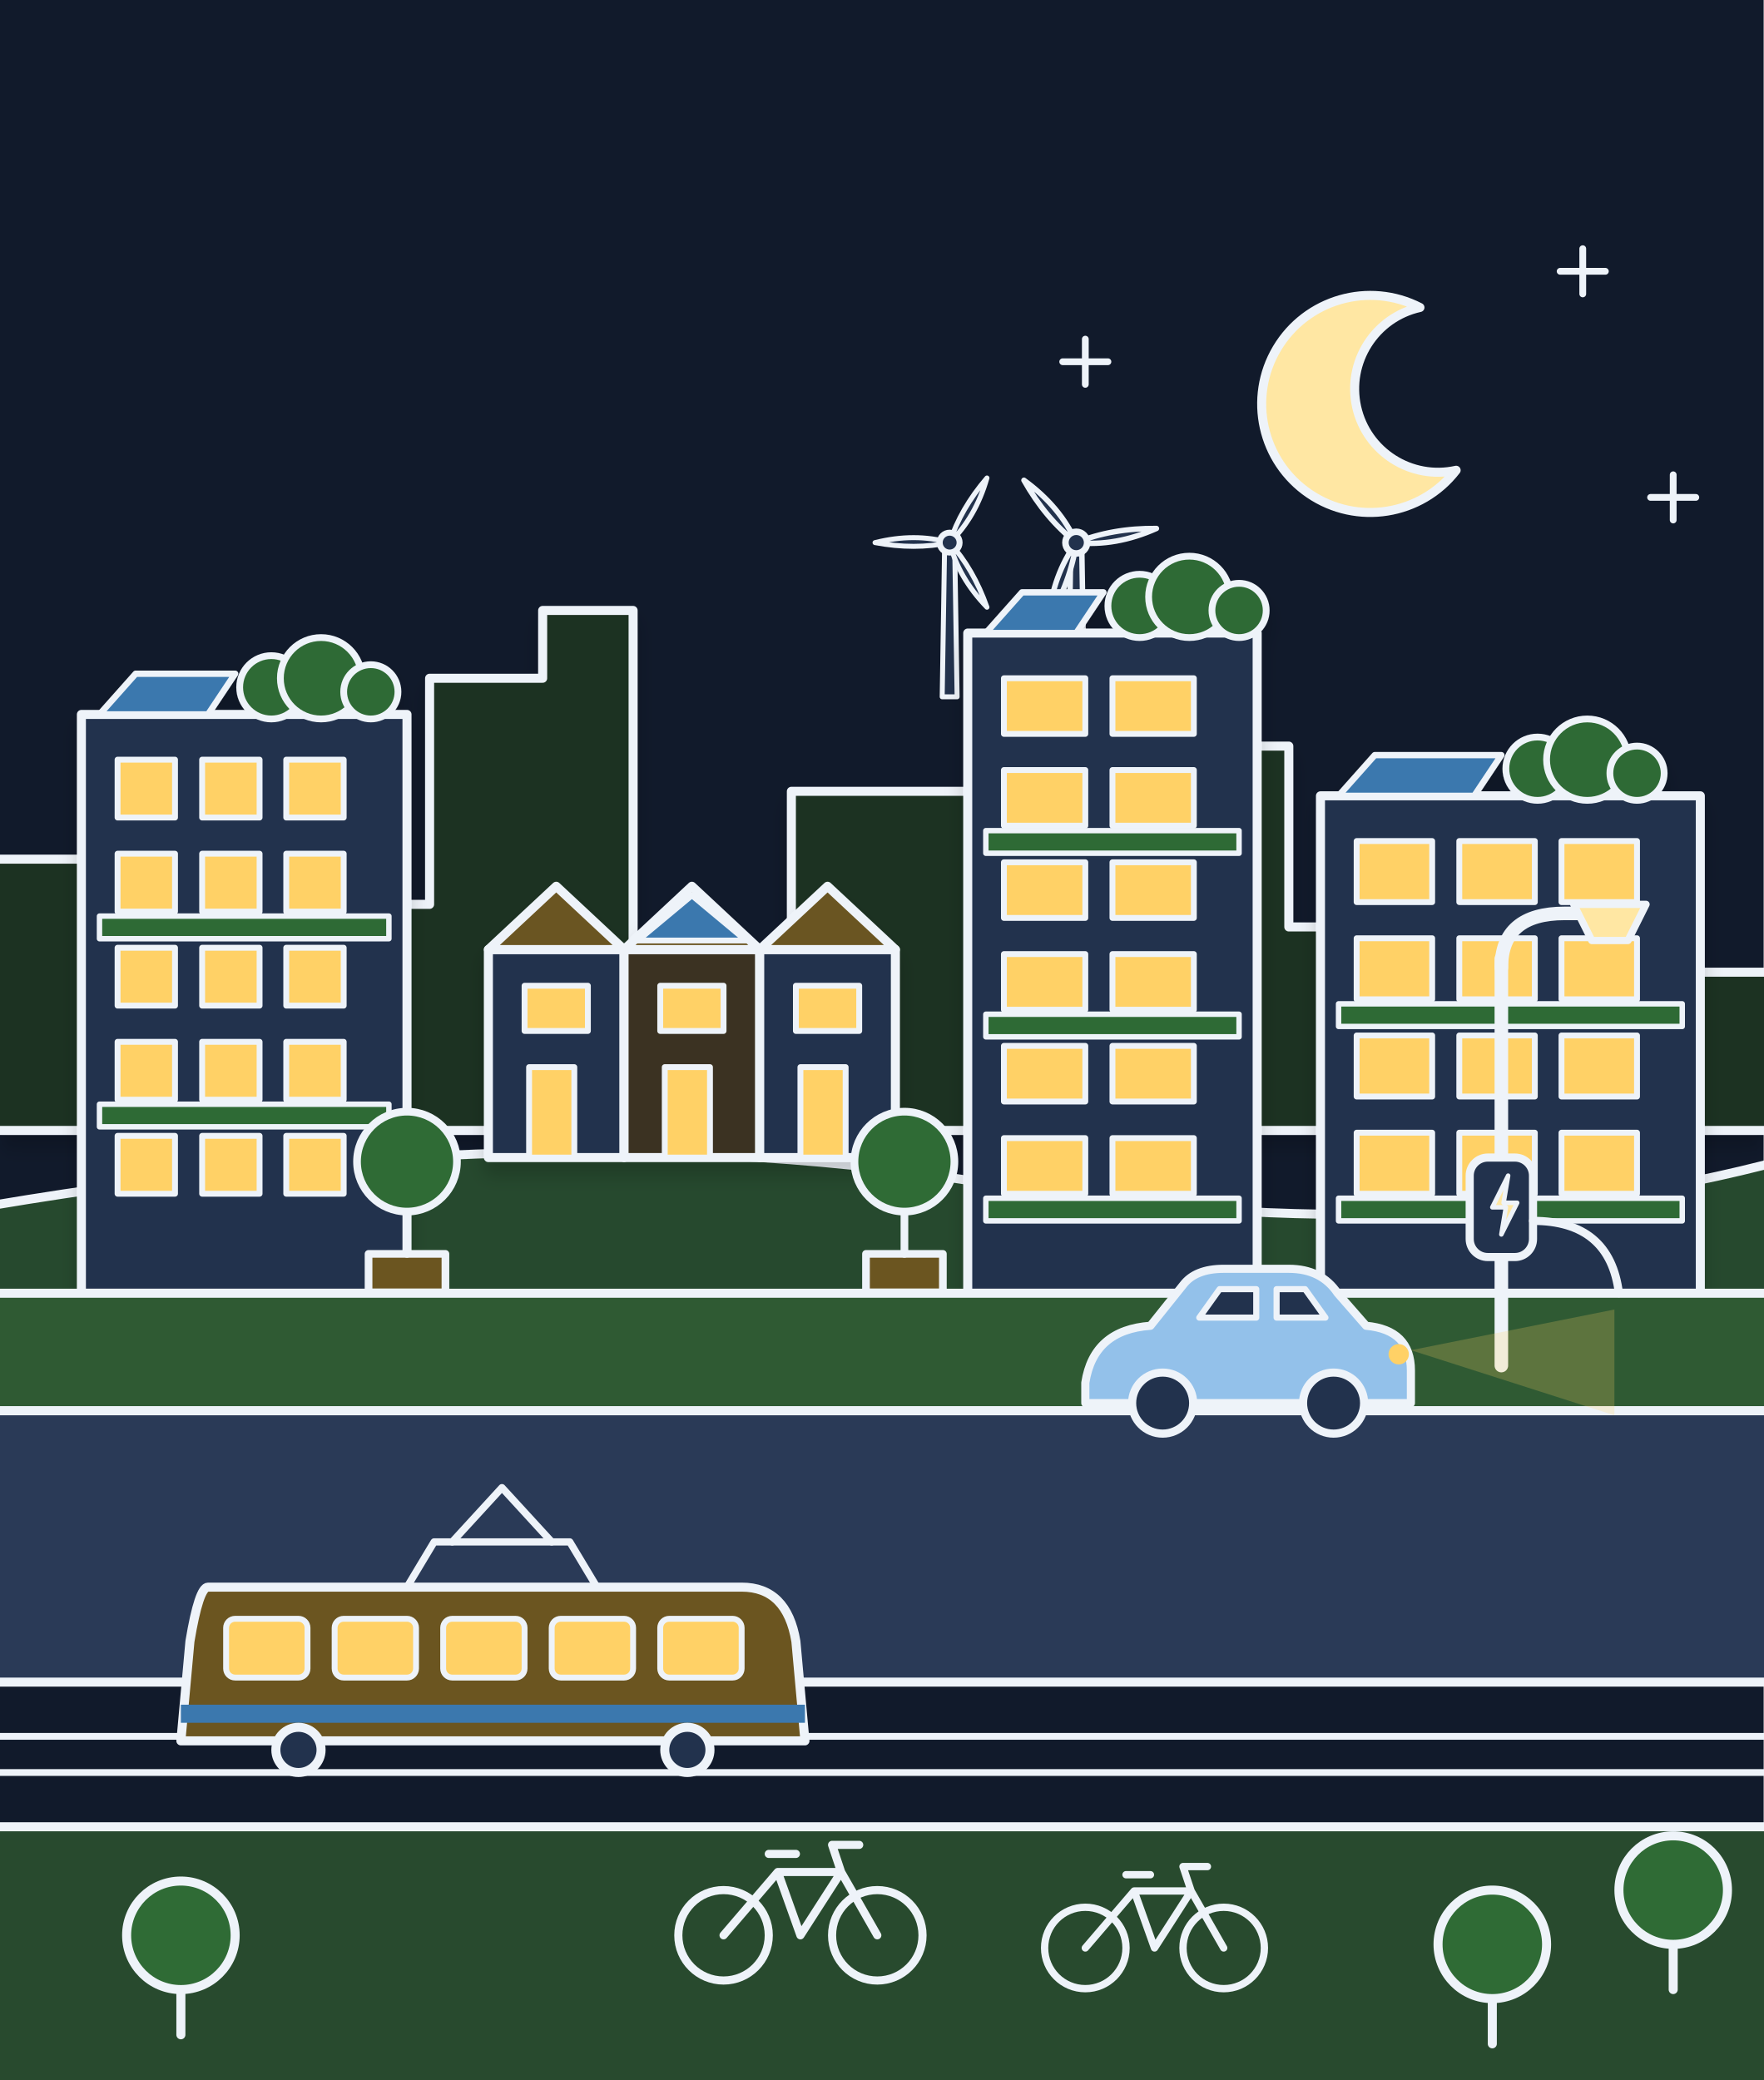
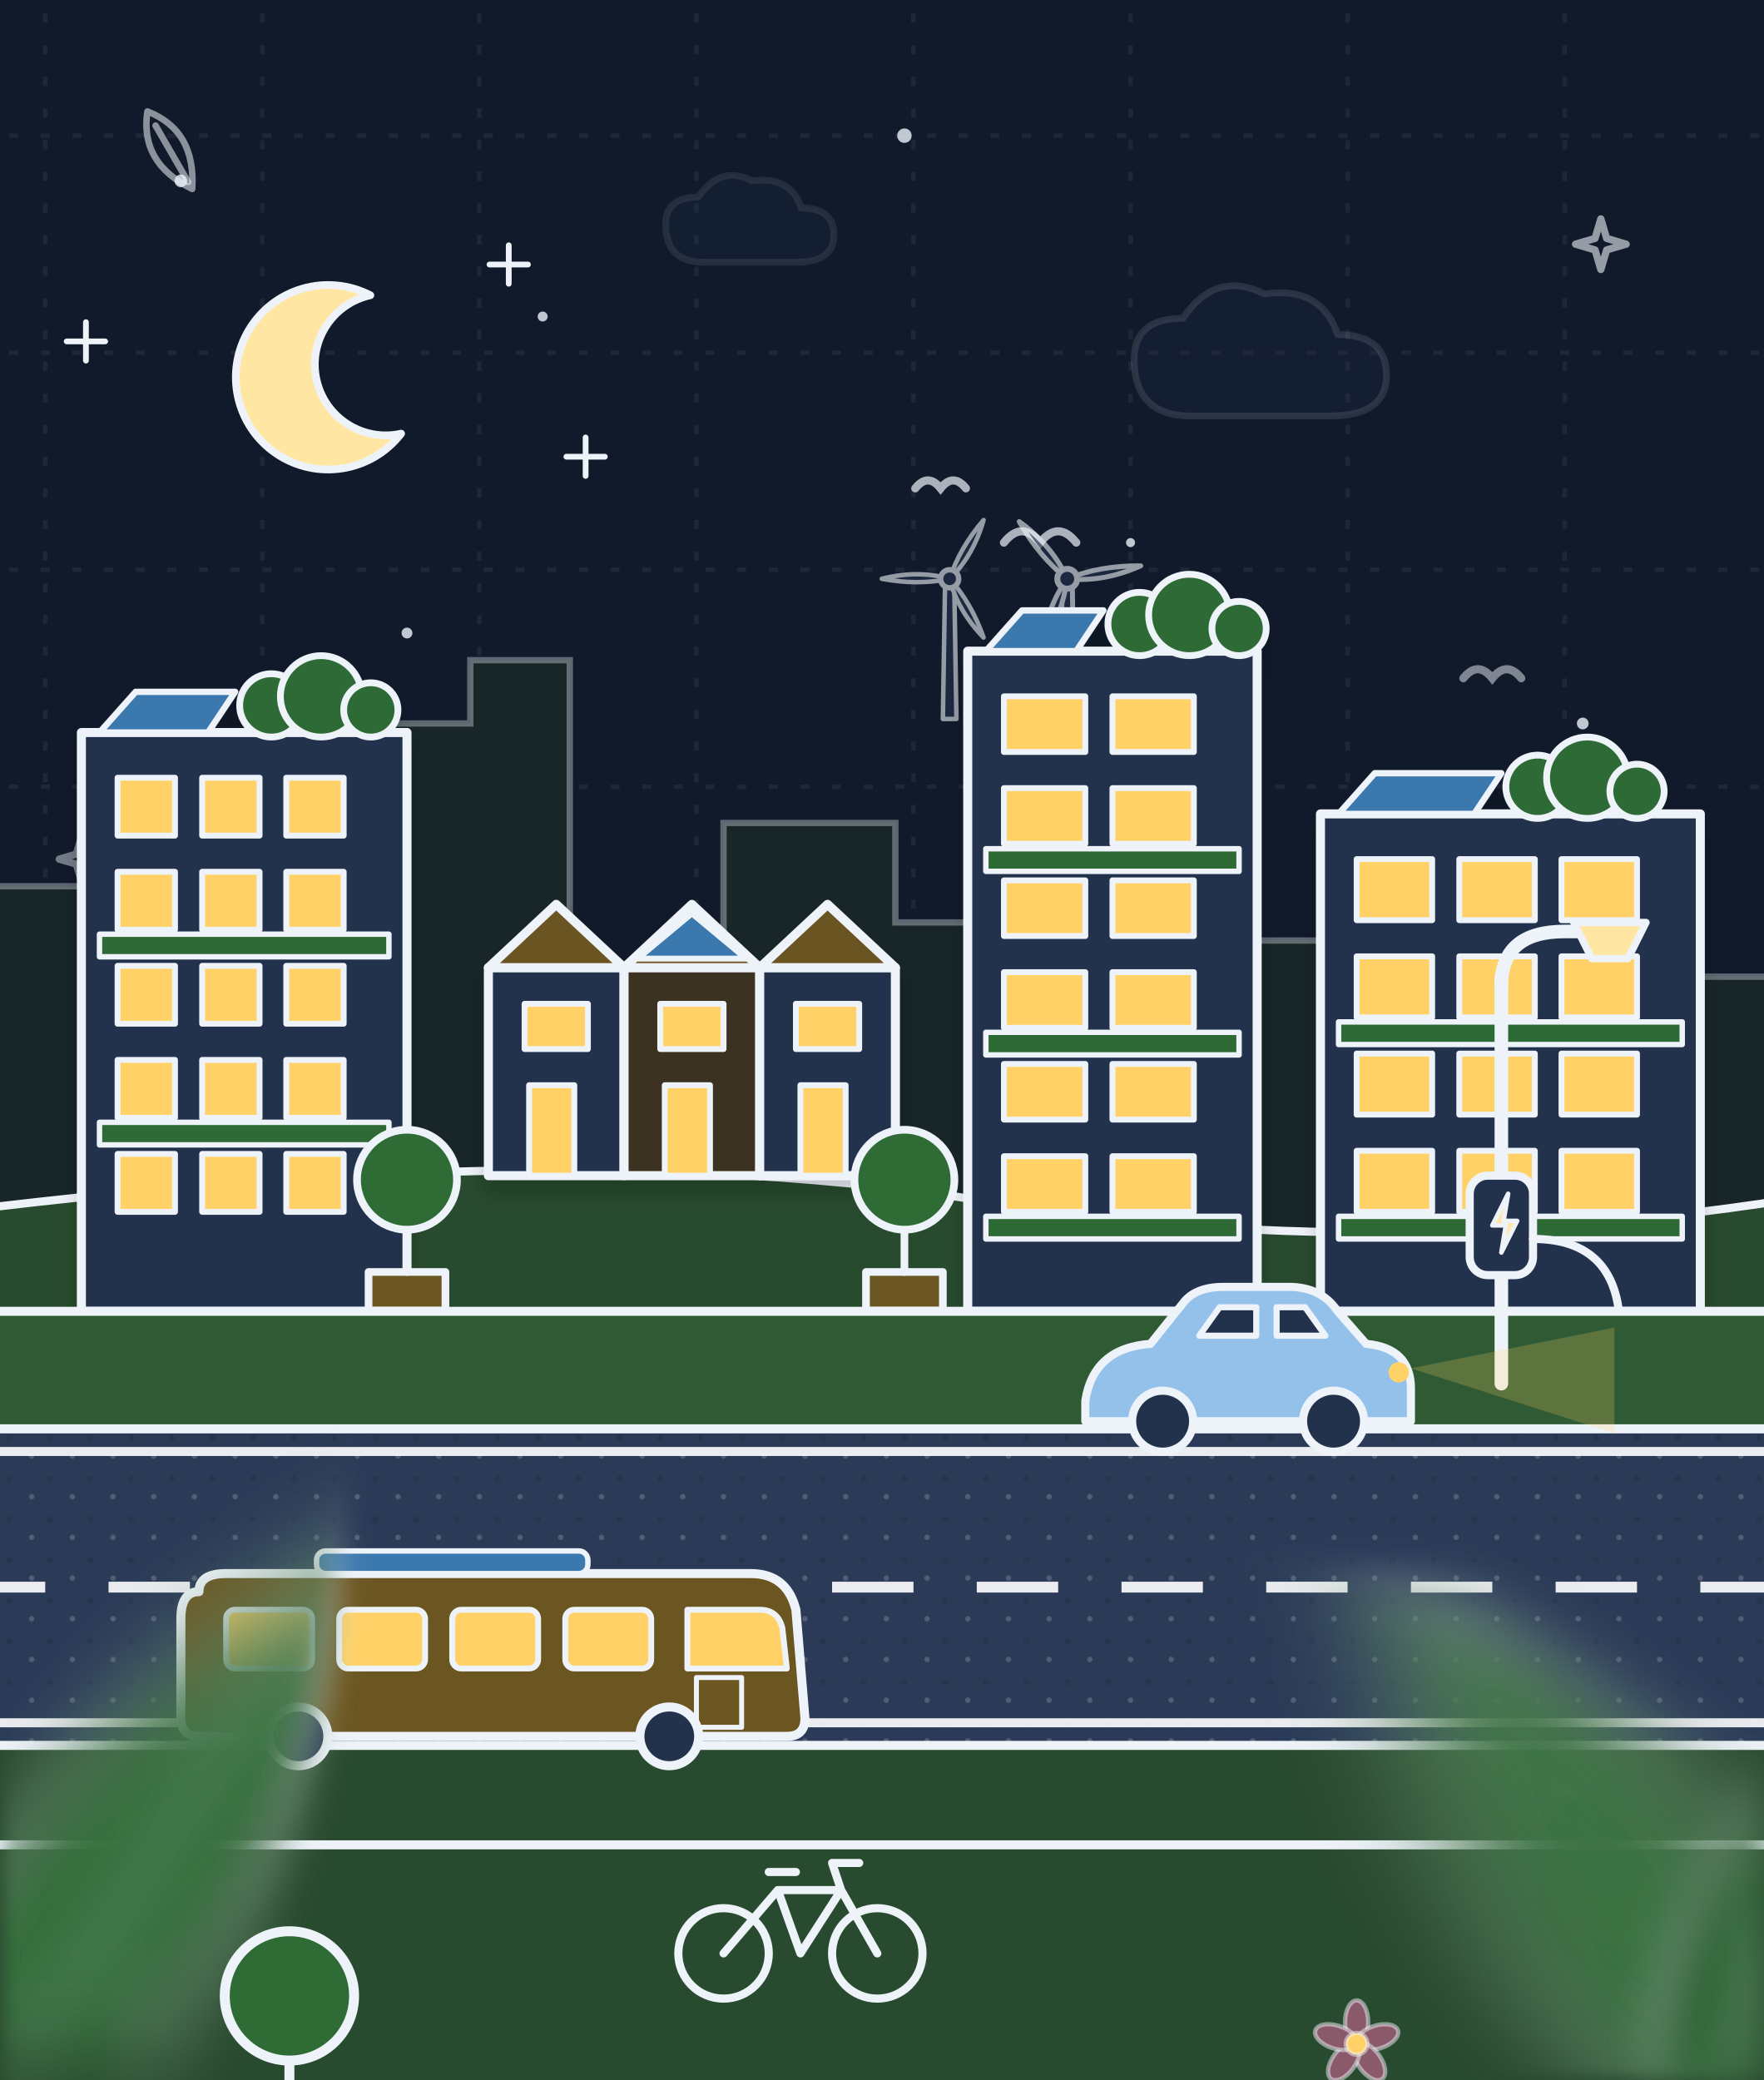
- <svg xmlns="http://www.w3.org/2000/svg" viewBox="0 0 390 460" width="390" height="460" role="img" aria-label="City scene">
-   <defs>
-     <filter id="sh2" x="-10%" y="-10%" width="120%" height="130%">
-       <feDropShadow dx="0" dy="3" stdDeviation="2" flood-color="#000" flood-opacity=".18" />
-     </filter>
-   </defs>
-   <rect width="390" height="460" fill="#111A2B" />
-   <g transform="translate(300 90)">
-     <g stroke="#EEF3F9" stroke-width="2" stroke-linejoin="round" stroke-linecap="round">
-       <path d="M14 -22 A24 24 0 1 0 22 14 A18 18 0 1 1 14 -22Z" fill="#FFE7A3" />
-     </g>
-     <path d="M-60 -10 l0 -5 M-60 -10 l0 5 M-60 -10 l-5 0 M-60 -10 l5 0" stroke="#EEF3F9" stroke-width="1.5" stroke-linecap="round" />
-     <path d="M50 -30 l0 -5 M50 -30 l0 5 M50 -30 l-5 0 M50 -30 l5 0" stroke="#EEF3F9" stroke-width="1.5" stroke-linecap="round" />
-     <path d="M70 20 l0 -5 M70 20 l0 5 M70 20 l-5 0 M70 20 l5 0" stroke="#EEF3F9" stroke-width="1.5" stroke-linecap="round" />
-   </g>
-   <path d="M-10 250 V190 H30 V160 H60 V200 H95 V150 H120 V135 H140 V210 H175 V175 H215 V200 H250 V165 H285 V205 H320 V180 H355 V215 H400 V250Z" fill="#1F3324" stroke="#EEF3F9" stroke-width="2" stroke-linejoin="round" stroke-linecap="round" filter="url(#sh2)" />
-   <g transform="translate(210 120) scale(0.55)">
-     <g stroke="#EEF3F9" stroke-width="2.4" stroke-linejoin="round" stroke-linecap="round">
-       <path d="M-2 0 L-3 62 H3 L2 0Z" fill="#22324D" stroke-width="2" />
-       <path d="M0 0 Q4 -14 0 -30 Q-3 -14 0 0Z" transform="rotate(30)" fill="#22324D" stroke-width="2" />
-       <path d="M0 0 Q4 -14 0 -30 Q-3 -14 0 0Z" transform="rotate(150)" fill="#22324D" stroke-width="2" />
-       <path d="M0 0 Q4 -14 0 -30 Q-3 -14 0 0Z" transform="rotate(270)" fill="#22324D" stroke-width="2" />
-       <circle r="4" fill="#22324D" />
-     </g>
-   </g>
-   <g transform="translate(238 120) scale(0.6)">
-     <g stroke="#EEF3F9" stroke-width="2.4" stroke-linejoin="round" stroke-linecap="round">
-       <path d="M-2 0 L-3 62 H3 L2 0Z" fill="#22324D" stroke-width="2" />
-       <path d="M0 0 Q4 -14 0 -30 Q-3 -14 0 0Z" transform="rotate(80)" fill="#22324D" stroke-width="2" />
-       <path d="M0 0 Q4 -14 0 -30 Q-3 -14 0 0Z" transform="rotate(200)" fill="#22324D" stroke-width="2" />
-       <path d="M0 0 Q4 -14 0 -30 Q-3 -14 0 0Z" transform="rotate(320)" fill="#22324D" stroke-width="2" />
-       <circle r="4" fill="#22324D" />
-     </g>
-   </g>
-   <path d="M-10 268 Q 120 245 220 262 Q 320 278 400 255 V300 H-10Z" fill="#284A2E" stroke="#EEF3F9" stroke-width="2" stroke-linejoin="round" stroke-linecap="round" filter="url(#sh2)" />
-   <g transform="translate(18 158)" filter="url(#sh2)">
-     <g stroke="#EEF3F9" stroke-width="2" stroke-linejoin="round" stroke-linecap="round">
-       <rect x="0" y="0" width="72" height="128" fill="#22324D" />
-       <rect x="8.0" y="10.0" width="12.7" height="12.8" fill="#FFD166" stroke-width="1.3" />
-       <rect x="26.7" y="10.0" width="12.7" height="12.8" fill="#FFD166" stroke-width="1.3" />
-       <rect x="45.3" y="10.0" width="12.7" height="12.8" fill="#FFD166" stroke-width="1.3" />
-       <rect x="8.0" y="30.8" width="12.7" height="12.8" fill="#FFD166" stroke-width="1.3" />
-       <rect x="26.7" y="30.8" width="12.7" height="12.8" fill="#FFD166" stroke-width="1.3" />
-       <rect x="45.3" y="30.8" width="12.7" height="12.8" fill="#FFD166" stroke-width="1.3" />
-       <rect x="4" y="44.6" width="64" height="5" fill="#2F6B35" stroke-width="1.2" />
-       <rect x="8.0" y="51.6" width="12.7" height="12.8" fill="#FFD166" stroke-width="1.3" />
-       <rect x="26.7" y="51.6" width="12.7" height="12.8" fill="#FFD166" stroke-width="1.3" />
-       <rect x="45.3" y="51.6" width="12.7" height="12.8" fill="#FFD166" stroke-width="1.3" />
-       <rect x="8.0" y="72.4" width="12.7" height="12.8" fill="#FFD166" stroke-width="1.3" />
-       <rect x="26.7" y="72.4" width="12.7" height="12.8" fill="#FFD166" stroke-width="1.3" />
-       <rect x="45.3" y="72.4" width="12.7" height="12.8" fill="#FFD166" stroke-width="1.3" />
-       <rect x="4" y="86.2" width="64" height="5" fill="#2F6B35" stroke-width="1.2" />
-       <rect x="8.0" y="93.2" width="12.7" height="12.8" fill="#FFD166" stroke-width="1.3" />
-       <rect x="26.7" y="93.2" width="12.7" height="12.8" fill="#FFD166" stroke-width="1.3" />
-       <rect x="45.3" y="93.2" width="12.7" height="12.8" fill="#FFD166" stroke-width="1.3" />
-       <path d="M4 0 L12 -9 H34.0 L28.0 0Z" fill="#3B78AE" stroke-width="1.4" />
-       <circle cx="42.0" cy="-6" r="7" fill="#2F6B35" stroke-width="1.5" />
-       <circle cx="53.0" cy="-8" r="9" fill="#2F6B35" stroke-width="1.5" />
-       <circle cx="64.0" cy="-5" r="6" fill="#2F6B35" stroke-width="1.5" />
-     </g>
-   </g>
-   <g transform="translate(108 196)" filter="url(#sh2)">
-     <g stroke="#EEF3F9" stroke-width="2" stroke-linejoin="round" stroke-linecap="round">
-       <rect x="0" y="14" width="30" height="46" fill="#22324D" />
-       <path d="M0 14 L15 0 L30 14Z" fill="#6B5520" />
-       <rect x="9" y="40" width="10" height="20" fill="#FFD166" stroke-width="1.3" />
-       <rect x="8" y="22" width="14" height="10" fill="#FFD166" stroke-width="1.3" />
-       <rect x="30" y="14" width="30" height="46" fill="#3A3320" />
-       <path d="M30 14 L45 0 L60 14Z" fill="#6B5520" />
-       <rect x="39" y="40" width="10" height="20" fill="#FFD166" stroke-width="1.3" />
-       <rect x="38" y="22" width="14" height="10" fill="#FFD166" stroke-width="1.3" />
-       <rect x="60" y="14" width="30" height="46" fill="#22324D" />
-       <path d="M60 14 L75 0 L90 14Z" fill="#6B5520" />
-       <rect x="69" y="40" width="10" height="20" fill="#FFD166" stroke-width="1.3" />
-       <rect x="68" y="22" width="14" height="10" fill="#FFD166" stroke-width="1.3" />
-       <path d="M33 12 L45 2 L57 12Z" fill="#3B78AE" stroke-width="1.3" />
-     </g>
-   </g>
-   <g transform="translate(214 140)" filter="url(#sh2)">
-     <g stroke="#EEF3F9" stroke-width="2" stroke-linejoin="round" stroke-linecap="round">
-       <rect x="0" y="0" width="64" height="146" fill="#22324D" />
-       <rect x="8.0" y="10.0" width="18.0" height="12.3" fill="#FFD166" stroke-width="1.3" />
-       <rect x="32.0" y="10.0" width="18.0" height="12.3" fill="#FFD166" stroke-width="1.3" />
-       <rect x="8.0" y="30.3" width="18.0" height="12.3" fill="#FFD166" stroke-width="1.3" />
-       <rect x="32.0" y="30.3" width="18.0" height="12.3" fill="#FFD166" stroke-width="1.3" />
-       <rect x="4" y="43.7" width="56" height="5" fill="#2F6B35" stroke-width="1.2" />
-       <rect x="8.0" y="50.7" width="18.0" height="12.3" fill="#FFD166" stroke-width="1.3" />
-       <rect x="32.0" y="50.7" width="18.0" height="12.3" fill="#FFD166" stroke-width="1.3" />
-       <rect x="8.0" y="71.0" width="18.0" height="12.3" fill="#FFD166" stroke-width="1.3" />
-       <rect x="32.0" y="71.0" width="18.0" height="12.3" fill="#FFD166" stroke-width="1.3" />
-       <rect x="4" y="84.3" width="56" height="5" fill="#2F6B35" stroke-width="1.2" />
-       <rect x="8.0" y="91.3" width="18.0" height="12.3" fill="#FFD166" stroke-width="1.3" />
-       <rect x="32.0" y="91.3" width="18.0" height="12.3" fill="#FFD166" stroke-width="1.3" />
-       <rect x="8.0" y="111.7" width="18.0" height="12.3" fill="#FFD166" stroke-width="1.3" />
-       <rect x="32.0" y="111.7" width="18.0" height="12.3" fill="#FFD166" stroke-width="1.3" />
-       <rect x="4" y="125.0" width="56" height="5" fill="#2F6B35" stroke-width="1.2" />
-       <path d="M4 0 L12 -9 H30.0 L24.0 0Z" fill="#3B78AE" stroke-width="1.4" />
-       <circle cx="38.0" cy="-6" r="7" fill="#2F6B35" stroke-width="1.5" />
-       <circle cx="49.0" cy="-8" r="9" fill="#2F6B35" stroke-width="1.5" />
-       <circle cx="60.0" cy="-5" r="6" fill="#2F6B35" stroke-width="1.5" />
-     </g>
-   </g>
-   <g transform="translate(292 176)" filter="url(#sh2)">
-     <g stroke="#EEF3F9" stroke-width="2" stroke-linejoin="round" stroke-linecap="round">
-       <rect x="0" y="0" width="84" height="110" fill="#22324D" />
-       <rect x="8.0" y="10.0" width="16.7" height="13.5" fill="#FFD166" stroke-width="1.3" />
-       <rect x="30.7" y="10.0" width="16.7" height="13.5" fill="#FFD166" stroke-width="1.3" />
-       <rect x="53.3" y="10.0" width="16.7" height="13.5" fill="#FFD166" stroke-width="1.3" />
-       <rect x="8.0" y="31.5" width="16.7" height="13.5" fill="#FFD166" stroke-width="1.3" />
-       <rect x="30.7" y="31.5" width="16.7" height="13.5" fill="#FFD166" stroke-width="1.3" />
-       <rect x="53.3" y="31.5" width="16.7" height="13.5" fill="#FFD166" stroke-width="1.3" />
-       <rect x="4" y="46.0" width="76" height="5" fill="#2F6B35" stroke-width="1.2" />
-       <rect x="8.0" y="53.0" width="16.7" height="13.5" fill="#FFD166" stroke-width="1.3" />
-       <rect x="30.7" y="53.0" width="16.7" height="13.5" fill="#FFD166" stroke-width="1.3" />
-       <rect x="53.3" y="53.0" width="16.7" height="13.5" fill="#FFD166" stroke-width="1.3" />
-       <rect x="8.0" y="74.5" width="16.7" height="13.5" fill="#FFD166" stroke-width="1.3" />
-       <rect x="30.7" y="74.5" width="16.7" height="13.5" fill="#FFD166" stroke-width="1.3" />
-       <rect x="53.3" y="74.5" width="16.7" height="13.5" fill="#FFD166" stroke-width="1.3" />
-       <rect x="4" y="89.0" width="76" height="5" fill="#2F6B35" stroke-width="1.2" />
-       <path d="M4 0 L12 -9 H40.0 L34.0 0Z" fill="#3B78AE" stroke-width="1.4" />
-       <circle cx="48.0" cy="-6" r="7" fill="#2F6B35" stroke-width="1.5" />
-       <circle cx="59.0" cy="-8" r="9" fill="#2F6B35" stroke-width="1.5" />
-       <circle cx="70.0" cy="-5" r="6" fill="#2F6B35" stroke-width="1.5" />
-     </g>
-   </g>
-   <rect x="-10" y="286" width="410" height="26" fill="#2F5A33" stroke="#EEF3F9" stroke-width="2" stroke-linejoin="round" stroke-linecap="round" />
-   <rect x="-10" y="312" width="410" height="60" fill="#2A3A57" stroke="#EEF3F9" stroke-width="2" stroke-linejoin="round" stroke-linecap="round" />
-   <path d="M-10 384 H400 M-10 392 H400" stroke="#EEF3F9" stroke-width="1.5" />
-   <rect x="-10" y="372" width="410" height="40" fill="none" />
-   <g transform="translate(40 351)">
-     <g stroke="#EEF3F9" stroke-width="2" stroke-linejoin="round" stroke-linecap="round">
-       <path d="M6 0 H124 Q134 0 136 12 L138 34 H0 L2 12 Q4 0 6 0Z" fill="#6B5520" />
-       <path d="M50 0 L56 -10 H86 L92 0" fill="none" stroke-width="1.6" />
-       <path d="M60 -10 L71 -22 M71 -22 L82 -10" fill="none" stroke-width="1.6" />
-       <rect x="10" y="7" width="18" height="13" rx="2" fill="#FFD166" stroke-width="1.3" />
-       <rect x="34" y="7" width="18" height="13" rx="2" fill="#FFD166" stroke-width="1.3" />
-       <rect x="58" y="7" width="18" height="13" rx="2" fill="#FFD166" stroke-width="1.3" />
-       <rect x="82" y="7" width="18" height="13" rx="2" fill="#FFD166" stroke-width="1.3" />
-       <rect x="106" y="7" width="18" height="13" rx="2" fill="#FFD166" stroke-width="1.3" />
-       <rect x="0" y="26" width="138" height="4" fill="#3B78AE" stroke="none" />
-       <circle cx="26" cy="36" r="5" fill="#22324D" />
-       <circle cx="112" cy="36" r="5" fill="#22324D" />
-     </g>
-   </g>
-   <rect x="-10" y="404" width="410" height="60" fill="#284A2E" stroke="#EEF3F9" stroke-width="2" stroke-linejoin="round" stroke-linecap="round" />
-   <g transform="translate(332 212)">
-     <g stroke="#EEF3F9" stroke-width="2" stroke-linejoin="round" stroke-linecap="round">
-       <path d="M0 0 V90" stroke-width="3" />
-       <path d="M0 2 Q0 -10 14 -10 H22" fill="none" stroke-width="3" />
-       <path d="M16 -12 H32 L28 -4 H20Z" fill="#FFE7A3" stroke-width="1.6" />
-       <rect x="-7" y="44" width="14" height="22" rx="4" fill="#22324D" stroke-width="1.8" />
-       <path d="M1.5 48 L-2 55 H1 L0 61 L3.5 54 H0.5Z" fill="#FFE7A3" stroke-width="1" />
-       <path d="M7 58 Q24 58 26 74" fill="none" stroke-width="1.8" />
-     </g>
-   </g>
-   <g transform="translate(240 286) scale(.9)">
-     <g stroke="#EEF3F9" stroke-width="2" stroke-linejoin="round" stroke-linecap="round">
-       <path d="M0 22 Q2 9 16 8 L24 -2 Q27 -6 34 -6 H50 Q58 -6 62 0 L69 8 Q80 9 80 19 V27 H0Z" fill="#93C1EA" />
-       <path d="M28 6 L33 -1 H42 V6Z M47 6 V-1 H54 L59 6Z" fill="#22324D" stroke-width="1.5" />
-       <circle cx="19" cy="27" r="7.5" fill="#22324D" />
-       <circle cx="61" cy="27" r="7.5" fill="#22324D" />
-       <path d="M80 14 L130 4 L130 30 Z" fill="#FFD166" opacity=".22" stroke="none" />
-       <circle cx="77" cy="15" r="2.5" fill="#FFD166" stroke="none" />
-     </g>
-   </g>
-   <g transform="translate(90 262) scale(.85)">
-     <g stroke="#EEF3F9" stroke-width="2" stroke-linejoin="round" stroke-linecap="round">
-       <rect x="-10" y="18" width="20" height="10" fill="#6B5520" />
-       <line x1="0" y1="0" x2="0" y2="18" />
-       <circle cy="-6" r="13" fill="#2F6B35" />
-     </g>
-   </g>
-   <g transform="translate(200 262) scale(.85)">
-     <g stroke="#EEF3F9" stroke-width="2" stroke-linejoin="round" stroke-linecap="round">
-       <rect x="-10" y="18" width="20" height="10" fill="#6B5520" />
-       <line x1="0" y1="0" x2="0" y2="18" />
-       <circle cy="-6" r="13" fill="#2F6B35" />
-     </g>
-   </g>
-   <g transform="translate(160 416)">
-     <g stroke="#EEF3F9" stroke-width="1.8" stroke-linejoin="round" stroke-linecap="round" fill="none">
-       <circle cx="0" cy="12" r="10" />
-       <circle cx="34" cy="12" r="10" />
-       <path d="M0 12 L12 -2 H26 L34 12 M12 -2 L17 12 L26 -2 M10 -6 H16 M26 -2 L24 -8 H30" />
-     </g>
-   </g>
-   <g transform="translate(240 420) scale(.9)">
-     <g stroke="#EEF3F9" stroke-width="1.8" stroke-linejoin="round" stroke-linecap="round" fill="none">
-       <circle cx="0" cy="12" r="10" />
-       <circle cx="34" cy="12" r="10" />
-       <path d="M0 12 L12 -2 H26 L34 12 M12 -2 L17 12 L26 -2 M10 -6 H16 M26 -2 L24 -8 H30" />
-     </g>
-   </g>
-   <g transform="translate(40 428)">
-     <g stroke="#EEF3F9" stroke-width="2" stroke-linejoin="round" stroke-linecap="round">
-       <line x1="0" y1="0" x2="0" y2="22" stroke="#EEF3F9" />
-       <circle r="12" fill="#2F6B35" />
-     </g>
-   </g>
-   <g transform="translate(330 430)">
-     <g stroke="#EEF3F9" stroke-width="2" stroke-linejoin="round" stroke-linecap="round">
-       <line x1="0" y1="0" x2="0" y2="22" stroke="#EEF3F9" />
-       <circle r="12" fill="#2F6B35" />
-     </g>
-   </g>
-   <g transform="translate(370 418)">
-     <g stroke="#EEF3F9" stroke-width="2" stroke-linejoin="round" stroke-linecap="round">
-       <line x1="0" y1="0" x2="0" y2="22" stroke="#EEF3F9" />
-       <circle r="12" fill="#2F6B35" />
+ <svg xmlns="http://www.w3.org/2000/svg" role="img" aria-label="City scene" viewBox="0 0 390 460" width="390" height="460">
+   <g>
+     <defs>
+       <filter id="shcitynight" x="-10%" y="-10%" width="120%" height="130%">
+         <feDropShadow dx="0" dy="3" stdDeviation="2" flood-color="#000" flood-opacity=".18" />
+       </filter>
+       <filter id="blcitynight" x="-30%" y="-30%" width="160%" height="160%">
+         <feGaussianBlur stdDeviation="4.5" />
+       </filter>
+       <filter id="bl2citynight" x="-30%" y="-30%" width="160%" height="160%">
+         <feGaussianBlur stdDeviation="1.2" />
+       </filter>
+     </defs>
+     <rect x="-40" y="-60" width="470" height="520" fill="#111A2B" />
+     <circle cx="40" cy="40" r="1.4" fill="#EEF3F9" opacity=".8" />
+     <circle cx="120" cy="70" r="1.1" fill="#EEF3F9" opacity=".8" />
+     <circle cx="200" cy="30" r="1.6" fill="#EEF3F9" opacity=".8" />
+     <circle cx="250" cy="120" r="1.0" fill="#EEF3F9" opacity=".8" />
+     <circle cx="90" cy="140" r="1.2" fill="#EEF3F9" opacity=".8" />
+     <circle cx="350" cy="160" r="1.3" fill="#EEF3F9" opacity=".8" />
+     <circle cx="30" cy="190" r="1.0" fill="#EEF3F9" opacity=".8" />
+     <path d="M-40 30 H430" stroke="#EEF3F9" stroke-opacity=".06" stroke-dasharray="2 5" />
+     <path d="M-40 78 H430" stroke="#EEF3F9" stroke-opacity=".06" stroke-dasharray="2 5" />
+     <path d="M-40 126 H430" stroke="#EEF3F9" stroke-opacity=".06" stroke-dasharray="2 5" />
+     <path d="M-40 174 H430" stroke="#EEF3F9" stroke-opacity=".06" stroke-dasharray="2 5" />
+     <path d="M-40 222 H430" stroke="#EEF3F9" stroke-opacity=".06" stroke-dasharray="2 5" />
+     <path d="M10 -60 V250" stroke="#EEF3F9" stroke-opacity=".06" stroke-dasharray="2 5" />
+     <path d="M58 -60 V250" stroke="#EEF3F9" stroke-opacity=".06" stroke-dasharray="2 5" />
+     <path d="M106 -60 V250" stroke="#EEF3F9" stroke-opacity=".06" stroke-dasharray="2 5" />
+     <path d="M154 -60 V250" stroke="#EEF3F9" stroke-opacity=".06" stroke-dasharray="2 5" />
+     <path d="M202 -60 V250" stroke="#EEF3F9" stroke-opacity=".06" stroke-dasharray="2 5" />
+     <path d="M250 -60 V250" stroke="#EEF3F9" stroke-opacity=".06" stroke-dasharray="2 5" />
+     <path d="M298 -60 V250" stroke="#EEF3F9" stroke-opacity=".06" stroke-dasharray="2 5" />
+     <path d="M346 -60 V250" stroke="#EEF3F9" stroke-opacity=".06" stroke-dasharray="2 5" />
+     <path d="M394 -60 V250" stroke="#EEF3F9" stroke-opacity=".06" stroke-dasharray="2 5" />
+     <g transform="translate(70 84) scale(0.85)">
+       <g stroke="#EEF3F9" stroke-width="2" stroke-linejoin="round" stroke-linecap="round">
+         <path d="M14 -22 A24 24 0 1 0 22 14 A18 18 0 1 1 14 -22Z" fill="#FFE7A3" />
+       </g>
+       <path d="M-60 -10 l0 -5 M-60 -10 l0 5 M-60 -10 l-5 0 M-60 -10 l5 0" stroke="#EEF3F9" stroke-width="1.5" stroke-linecap="round" />
+       <path d="M50 -30 l0 -5 M50 -30 l0 5 M50 -30 l-5 0 M50 -30 l5 0" stroke="#EEF3F9" stroke-width="1.5" stroke-linecap="round" />
+       <path d="M70 20 l0 -5 M70 20 l0 5 M70 20 l-5 0 M70 20 l5 0" stroke="#EEF3F9" stroke-width="1.5" stroke-linecap="round" />
+     </g>
+   </g>
+   <g>
+     <g transform="translate(390 0) scale(-1 1)">
+       <path d="M96 92 q-12.6 0 -12.6 -9.0 q0 -9.0 10.8 -9.0 q3.6 -10.8 16.2 -9.0 q10.8 -5.4 18.0 5.4 q10.8 0 10.8 9.0 q0 12.6 -12.6 12.6Z" fill="#22324D" fill-opacity="0.212" stroke="#EEF3F9" stroke-opacity="0.113" stroke-width="1.5" stroke-linejoin="round" />
+       <path d="M214 58 q-8.4 0 -8.4 -6.0 q0 -6.0 7.2 -6.0 q2.4 -7.2 10.8 -6.0 q7.2 -3.6 12.0 3.6 q7.2 0 7.2 6.0 q0 8.4 -8.4 8.4Z" fill="#22324D" fill-opacity="0.17" stroke="#EEF3F9" stroke-opacity="0.09" stroke-width="1.5" stroke-linejoin="round" />
+       <path d="M152 120 q4 -5 8 0 q4 -5 8 0" fill="none" stroke="#EEF3F9" stroke-opacity="0.7" stroke-width="1.8" stroke-linecap="round" />
+       <path d="M176.4 108 q2.8 -3.5 5.6 0 q2.8 -3.5 5.6 0" fill="none" stroke="#EEF3F9" stroke-opacity="0.7" stroke-width="1.8" stroke-linecap="round" />
+       <path d="M53.6 150 q3.2 -4.0 6.4 0 q3.2 -4.0 6.4 0" fill="none" stroke="#EEF3F9" stroke-opacity="0.5" stroke-width="1.8" stroke-linecap="round" />
+       <path d="M36 48.4 L37.28 52.72 L41.6 54 L37.28 55.28 L36 59.6 L34.72 55.28 L30.4 54 L34.72 52.72Z" fill="none" stroke="#EEF3F9" stroke-opacity="0.6" stroke-width="1.6" stroke-linejoin="round" />
+       <path d="M372 185.1 L373.12 188.88 L376.9 190 L373.12 191.12 L372 194.9 L370.88 191.12 L367.1 190 L370.88 188.88Z" fill="none" stroke="#EEF3F9" stroke-opacity="0.45" stroke-width="1.6" stroke-linejoin="round" />
+       <g transform="translate(352 34) rotate(30) scale(0.9)" fill="none" stroke="#EEF3F9" stroke-opacity="0.55" stroke-width="1.6" stroke-linecap="round" stroke-linejoin="round">
+         <path d="M0 10 Q-8 -2 0 -12 Q8 -2 0 10Z" />
+         <path d="M0 8 V-8" />
+       </g>
+       <g transform="translate(30 212) scale(0.9)" fill="none" stroke="#EEF3F9" stroke-opacity="0.4" stroke-width="1.6" stroke-linecap="round" stroke-linejoin="round">
+         <rect x="-6" y="-6" width="12" height="10" rx="3" />
+         <path d="M-3 -6 V-10 M3 -6 V-10 M0 4 Q0 12 8 12" />
+       </g>
+     </g>
+   </g>
+   <g>
+     <path d="M-40 250 V196 H20 V170 H48 V204 H82 V160 H104 V146 H126 V214 H160 V182 H198 V204 H236 V172 H270 V208 H306 V186 H344 V216 H430 V560 H-40Z" fill="#182628" stroke="#EEF3F9" stroke-opacity=".35" stroke-width="1.4" />
+     <g transform="translate(210 128) scale(0.5)" opacity=".6">
+       <g stroke="#EEF3F9" stroke-width="2.4" stroke-linejoin="round" stroke-linecap="round">
+         <path d="M-2 0 L-3 62 H3 L2 0Z" fill="#22324D" stroke-width="2" />
+         <path d="M0 0 Q4 -14 0 -30 Q-3 -14 0 0Z" transform="rotate(30)" fill="#22324D" stroke-width="2" />
+         <path d="M0 0 Q4 -14 0 -30 Q-3 -14 0 0Z" transform="rotate(150)" fill="#22324D" stroke-width="2" />
+         <path d="M0 0 Q4 -14 0 -30 Q-3 -14 0 0Z" transform="rotate(270)" fill="#22324D" stroke-width="2" />
+         <circle r="4" fill="#22324D" />
+       </g>
+     </g>
+     <g transform="translate(236 128) scale(0.55)" opacity=".6">
+       <g stroke="#EEF3F9" stroke-width="2.4" stroke-linejoin="round" stroke-linecap="round">
+         <path d="M-2 0 L-3 62 H3 L2 0Z" fill="#22324D" stroke-width="2" />
+         <path d="M0 0 Q4 -14 0 -30 Q-3 -14 0 0Z" transform="rotate(80)" fill="#22324D" stroke-width="2" />
+         <path d="M0 0 Q4 -14 0 -30 Q-3 -14 0 0Z" transform="rotate(200)" fill="#22324D" stroke-width="2" />
+         <path d="M0 0 Q4 -14 0 -30 Q-3 -14 0 0Z" transform="rotate(320)" fill="#22324D" stroke-width="2" />
+         <circle r="4" fill="#22324D" />
+       </g>
+     </g>
+   </g>
+   <g>
+     <path d="M-40 272 Q 120 249 220 266 Q 320 282 430 259 V560 H-40Z" fill="#284A2E" stroke="#EEF3F9" stroke-width="1.8" stroke-linejoin="round" stroke-linecap="round" />
+     <g transform="translate(18 162)" filter="url(#shcitynight)">
+       <g stroke="#EEF3F9" stroke-width="2" stroke-linejoin="round" stroke-linecap="round">
+         <rect x="0" y="0" width="72" height="128" fill="#22324D" />
+         <rect x="8.0" y="10.0" width="12.7" height="12.8" fill="#FFD166" stroke-width="1.3" />
+         <rect x="26.7" y="10.0" width="12.7" height="12.8" fill="#FFD166" stroke-width="1.3" />
+         <rect x="45.3" y="10.0" width="12.7" height="12.8" fill="#FFD166" stroke-width="1.3" />
+         <rect x="8.0" y="30.8" width="12.7" height="12.8" fill="#FFD166" stroke-width="1.3" />
+         <rect x="26.7" y="30.8" width="12.7" height="12.8" fill="#FFD166" stroke-width="1.3" />
+         <rect x="45.3" y="30.8" width="12.7" height="12.8" fill="#FFD166" stroke-width="1.3" />
+         <rect x="4" y="44.6" width="64" height="5" fill="#2F6B35" stroke-width="1.2" />
+         <rect x="8.0" y="51.6" width="12.7" height="12.8" fill="#FFD166" stroke-width="1.3" />
+         <rect x="26.7" y="51.6" width="12.7" height="12.8" fill="#FFD166" stroke-width="1.3" />
+         <rect x="45.3" y="51.6" width="12.7" height="12.8" fill="#FFD166" stroke-width="1.3" />
+         <rect x="8.0" y="72.4" width="12.7" height="12.8" fill="#FFD166" stroke-width="1.3" />
+         <rect x="26.7" y="72.4" width="12.7" height="12.8" fill="#FFD166" stroke-width="1.3" />
+         <rect x="45.3" y="72.4" width="12.7" height="12.8" fill="#FFD166" stroke-width="1.3" />
+         <rect x="4" y="86.2" width="64" height="5" fill="#2F6B35" stroke-width="1.2" />
+         <rect x="8.0" y="93.2" width="12.7" height="12.8" fill="#FFD166" stroke-width="1.3" />
+         <rect x="26.7" y="93.2" width="12.7" height="12.8" fill="#FFD166" stroke-width="1.3" />
+         <rect x="45.3" y="93.2" width="12.7" height="12.8" fill="#FFD166" stroke-width="1.3" />
+         <path d="M4 0 L12 -9 H34.0 L28.0 0Z" fill="#3B78AE" stroke-width="1.4" />
+         <circle cx="42.0" cy="-6" r="7" fill="#2F6B35" stroke-width="1.5" />
+         <circle cx="53.0" cy="-8" r="9" fill="#2F6B35" stroke-width="1.5" />
+         <circle cx="64.0" cy="-5" r="6" fill="#2F6B35" stroke-width="1.5" />
+       </g>
+     </g>
+     <g transform="translate(214 144)" filter="url(#shcitynight)">
+       <g stroke="#EEF3F9" stroke-width="2" stroke-linejoin="round" stroke-linecap="round">
+         <rect x="0" y="0" width="64" height="146" fill="#22324D" />
+         <rect x="8.0" y="10.0" width="18.0" height="12.3" fill="#FFD166" stroke-width="1.3" />
+         <rect x="32.0" y="10.0" width="18.0" height="12.3" fill="#FFD166" stroke-width="1.3" />
+         <rect x="8.0" y="30.3" width="18.0" height="12.3" fill="#FFD166" stroke-width="1.3" />
+         <rect x="32.0" y="30.3" width="18.0" height="12.3" fill="#FFD166" stroke-width="1.3" />
+         <rect x="4" y="43.7" width="56" height="5" fill="#2F6B35" stroke-width="1.2" />
+         <rect x="8.0" y="50.7" width="18.0" height="12.3" fill="#FFD166" stroke-width="1.3" />
+         <rect x="32.0" y="50.7" width="18.0" height="12.3" fill="#FFD166" stroke-width="1.3" />
+         <rect x="8.0" y="71.0" width="18.0" height="12.3" fill="#FFD166" stroke-width="1.3" />
+         <rect x="32.0" y="71.0" width="18.0" height="12.3" fill="#FFD166" stroke-width="1.3" />
+         <rect x="4" y="84.3" width="56" height="5" fill="#2F6B35" stroke-width="1.2" />
+         <rect x="8.0" y="91.3" width="18.0" height="12.3" fill="#FFD166" stroke-width="1.3" />
+         <rect x="32.0" y="91.3" width="18.0" height="12.3" fill="#FFD166" stroke-width="1.3" />
+         <rect x="8.0" y="111.7" width="18.0" height="12.3" fill="#FFD166" stroke-width="1.3" />
+         <rect x="32.0" y="111.7" width="18.0" height="12.3" fill="#FFD166" stroke-width="1.3" />
+         <rect x="4" y="125.0" width="56" height="5" fill="#2F6B35" stroke-width="1.2" />
+         <path d="M4 0 L12 -9 H30.0 L24.0 0Z" fill="#3B78AE" stroke-width="1.4" />
+         <circle cx="38.0" cy="-6" r="7" fill="#2F6B35" stroke-width="1.5" />
+         <circle cx="49.0" cy="-8" r="9" fill="#2F6B35" stroke-width="1.5" />
+         <circle cx="60.0" cy="-5" r="6" fill="#2F6B35" stroke-width="1.5" />
+       </g>
+     </g>
+     <g transform="translate(292 180)" filter="url(#shcitynight)">
+       <g stroke="#EEF3F9" stroke-width="2" stroke-linejoin="round" stroke-linecap="round">
+         <rect x="0" y="0" width="84" height="110" fill="#22324D" />
+         <rect x="8.0" y="10.0" width="16.7" height="13.5" fill="#FFD166" stroke-width="1.3" />
+         <rect x="30.7" y="10.0" width="16.7" height="13.5" fill="#FFD166" stroke-width="1.3" />
+         <rect x="53.3" y="10.0" width="16.7" height="13.5" fill="#FFD166" stroke-width="1.3" />
+         <rect x="8.0" y="31.5" width="16.7" height="13.5" fill="#FFD166" stroke-width="1.3" />
+         <rect x="30.7" y="31.5" width="16.7" height="13.5" fill="#FFD166" stroke-width="1.3" />
+         <rect x="53.3" y="31.5" width="16.7" height="13.5" fill="#FFD166" stroke-width="1.3" />
+         <rect x="4" y="46.0" width="76" height="5" fill="#2F6B35" stroke-width="1.2" />
+         <rect x="8.0" y="53.0" width="16.7" height="13.5" fill="#FFD166" stroke-width="1.3" />
+         <rect x="30.7" y="53.0" width="16.7" height="13.5" fill="#FFD166" stroke-width="1.3" />
+         <rect x="53.3" y="53.0" width="16.7" height="13.5" fill="#FFD166" stroke-width="1.3" />
+         <rect x="8.0" y="74.5" width="16.7" height="13.5" fill="#FFD166" stroke-width="1.3" />
+         <rect x="30.7" y="74.5" width="16.7" height="13.5" fill="#FFD166" stroke-width="1.3" />
+         <rect x="53.3" y="74.5" width="16.7" height="13.5" fill="#FFD166" stroke-width="1.3" />
+         <rect x="4" y="89.0" width="76" height="5" fill="#2F6B35" stroke-width="1.2" />
+         <path d="M4 0 L12 -9 H40.0 L34.0 0Z" fill="#3B78AE" stroke-width="1.4" />
+         <circle cx="48.0" cy="-6" r="7" fill="#2F6B35" stroke-width="1.5" />
+         <circle cx="59.0" cy="-8" r="9" fill="#2F6B35" stroke-width="1.5" />
+         <circle cx="70.0" cy="-5" r="6" fill="#2F6B35" stroke-width="1.5" />
+       </g>
+     </g>
+     <g transform="translate(108 200)" filter="url(#shcitynight)">
+       <g stroke="#EEF3F9" stroke-width="2" stroke-linejoin="round" stroke-linecap="round">
+         <rect x="0" y="14" width="30" height="46" fill="#22324D" />
+         <path d="M0 14 L15 0 L30 14Z" fill="#6B5520" />
+         <rect x="9" y="40" width="10" height="20" fill="#FFD166" stroke-width="1.3" />
+         <rect x="8" y="22" width="14" height="10" fill="#FFD166" stroke-width="1.3" />
+         <rect x="30" y="14" width="30" height="46" fill="#3A3320" />
+         <path d="M30 14 L45 0 L60 14Z" fill="#6B5520" />
+         <rect x="39" y="40" width="10" height="20" fill="#FFD166" stroke-width="1.3" />
+         <rect x="38" y="22" width="14" height="10" fill="#FFD166" stroke-width="1.3" />
+         <rect x="60" y="14" width="30" height="46" fill="#22324D" />
+         <path d="M60 14 L75 0 L90 14Z" fill="#6B5520" />
+         <rect x="69" y="40" width="10" height="20" fill="#FFD166" stroke-width="1.3" />
+         <rect x="68" y="22" width="14" height="10" fill="#FFD166" stroke-width="1.3" />
+         <path d="M33 12 L45 2 L57 12Z" fill="#3B78AE" stroke-width="1.3" />
+       </g>
+     </g>
+   </g>
+   <g>
+     <rect x="-40" y="290" width="470" height="26" fill="#2F5A33" stroke="#EEF3F9" stroke-width="2" stroke-linejoin="round" stroke-linecap="round" />
+     <defs>
+       <pattern id="aspcitynight" width="9" height="9" patternUnits="userSpaceOnUse">
+         <circle cx="2" cy="3" r=".7" fill="#16233A" fill-opacity=".18" />
+         <circle cx="7" cy="7" r=".6" fill="#FFFFFF" fill-opacity=".18" />
+       </pattern>
+     </defs>
+     <rect x="-40" y="316" width="470" height="70" fill="#2A3A57" stroke="#EEF3F9" stroke-width="2" />
+     <rect x="-40" y="316" width="470" height="70" fill="url(#aspcitynight)" />
+     <path d="M-40 321 H430 M-40 381 H430" stroke="#FFFFFF" stroke-opacity=".9" stroke-width="2" />
+     <path d="M-40 351.0 H430" stroke="#FFFFFF" stroke-opacity=".9" stroke-width="2.4" stroke-dasharray="18 14" />
+     <g transform="translate(40 350)">
+       <g stroke="#EEF3F9" stroke-width="2" stroke-linejoin="round" stroke-linecap="round">
+         <path d="M4 2 Q4 -2 10 -2 H126 Q134 -2 136 6 L138 30 Q138 34 134 34 H4 Q0 34 0 30 V8 Q0 2 4 2Z" fill="#6B5520" />
+         <rect x="30" y="-7" width="60" height="5" rx="2" fill="#3B78AE" stroke-width="1.2" />
+         <rect x="10" y="6" width="19" height="13" rx="2" fill="#FFD166" stroke-width="1.3" />
+         <rect x="35" y="6" width="19" height="13" rx="2" fill="#FFD166" stroke-width="1.3" />
+         <rect x="60" y="6" width="19" height="13" rx="2" fill="#FFD166" stroke-width="1.3" />
+         <rect x="85" y="6" width="19" height="13" rx="2" fill="#FFD166" stroke-width="1.3" />
+         <path d="M112 6 H128 Q132 6 133 10 L134 19 H112Z" fill="#FFD166" stroke-width="1.3" />
+         <rect x="114" y="21" width="10" height="11" fill="#6B5520" stroke-width="1.1" />
+         <circle cx="26" cy="34" r="6.5" fill="#22324D" />
+         <circle cx="108" cy="34" r="6.5" fill="#22324D" />
+       </g>
+     </g>
+     <rect x="-40" y="408" width="470" height="160" fill="#284A2E" stroke="#EEF3F9" stroke-width="2" stroke-linejoin="round" stroke-linecap="round" />
+     <g transform="translate(332 216)">
+       <g stroke="#EEF3F9" stroke-width="2" stroke-linejoin="round" stroke-linecap="round">
+         <path d="M0 0 V90" stroke-width="3" />
+         <path d="M0 2 Q0 -10 14 -10 H22" fill="none" stroke-width="3" />
+         <path d="M16 -12 H32 L28 -4 H20Z" fill="#FFE7A3" stroke-width="1.6" />
+         <rect x="-7" y="44" width="14" height="22" rx="4" fill="#22324D" stroke-width="1.8" />
+         <path d="M1.5 48 L-2 55 H1 L0 61 L3.5 54 H0.5Z" fill="#FFE7A3" stroke-width="1" />
+         <path d="M7 58 Q24 58 26 74" fill="none" stroke-width="1.8" />
+       </g>
+     </g>
+     <g transform="translate(240 290) scale(.9)">
+       <g stroke="#EEF3F9" stroke-width="2" stroke-linejoin="round" stroke-linecap="round">
+         <path d="M0 22 Q2 9 16 8 L24 -2 Q27 -6 34 -6 H50 Q58 -6 62 0 L69 8 Q80 9 80 19 V27 H0Z" fill="#93C1EA" />
+         <path d="M28 6 L33 -1 H42 V6Z M47 6 V-1 H54 L59 6Z" fill="#22324D" stroke-width="1.5" />
+         <circle cx="19" cy="27" r="7.5" fill="#22324D" />
+         <circle cx="61" cy="27" r="7.5" fill="#22324D" />
+         <path d="M80 14 L130 4 L130 30 Z" fill="#FFD166" opacity=".22" stroke="none" />
+         <circle cx="77" cy="15" r="2.5" fill="#FFD166" stroke="none" />
+       </g>
+     </g>
+     <g transform="translate(90 266) scale(.85)">
+       <g stroke="#EEF3F9" stroke-width="2" stroke-linejoin="round" stroke-linecap="round">
+         <rect x="-10" y="18" width="20" height="10" fill="#6B5520" />
+         <line x1="0" y1="0" x2="0" y2="18" />
+         <circle cy="-6" r="13" fill="#2F6B35" />
+       </g>
+     </g>
+     <g transform="translate(200 266) scale(.85)">
+       <g stroke="#EEF3F9" stroke-width="2" stroke-linejoin="round" stroke-linecap="round">
+         <rect x="-10" y="18" width="20" height="10" fill="#6B5520" />
+         <line x1="0" y1="0" x2="0" y2="18" />
+         <circle cy="-6" r="13" fill="#2F6B35" />
+       </g>
+     </g>
+     <g transform="translate(160 420)">
+       <g stroke="#EEF3F9" stroke-width="1.8" stroke-linejoin="round" stroke-linecap="round" fill="none">
+         <circle cx="0" cy="12" r="10" />
+         <circle cx="34" cy="12" r="10" />
+         <path d="M0 12 L12 -2 H26 L34 12 M12 -2 L17 12 L26 -2 M10 -6 H16 M26 -2 L24 -8 H30" />
+       </g>
+     </g>
+   </g>
+   <g>
+     <g transform="translate(-14 478) rotate(34) scale(2.0)" filter="url(#blcitynight)">
+       <path d="M0 0 Q26 -30 0 -80 Q-26 -30 0 0Z" fill="#2F6B35" stroke="#EEF3F9" stroke-opacity=".35" stroke-width="2" />
+       <path d="M0 -4 Q2 -40 0 -74" fill="none" stroke="#EEF3F9" stroke-opacity=".3" stroke-width="2" />
+     </g>
+     <g transform="translate(404 482) rotate(-36) scale(2.1)" filter="url(#blcitynight)">
+       <path d="M0 0 Q26 -30 0 -80 Q-26 -30 0 0Z" fill="#2F6B35" stroke="#EEF3F9" stroke-opacity=".35" stroke-width="2" />
+       <path d="M0 -4 Q2 -40 0 -74" fill="none" stroke="#EEF3F9" stroke-opacity=".3" stroke-width="2" />
+     </g>
+     <g transform="translate(374 490) rotate(12) scale(1.3)" filter="url(#blcitynight)">
+       <path d="M0 0 Q26 -30 0 -80 Q-26 -30 0 0Z" fill="#2d6534" stroke="#EEF3F9" stroke-opacity=".35" stroke-width="2" />
+       <path d="M0 -4 Q2 -40 0 -74" fill="none" stroke="#EEF3F9" stroke-opacity=".3" stroke-width="2" />
+     </g>
+     <g transform="translate(64 448) scale(1.1)">
+       <g stroke="#EEF3F9" stroke-width="2" stroke-linejoin="round" stroke-linecap="round">
+         <rect x="-10" y="18" width="20" height="10" fill="#6B5520" />
+         <line x1="0" y1="0" x2="0" y2="18" />
+         <circle cy="-6" r="13" fill="#2F6B35" />
+       </g>
+     </g>
+     <g transform="translate(300 452) scale(0.8)">
+       <ellipse cx="0" cy="-6" rx="3.2" ry="6" transform="rotate(0)" fill="#8a5a6b" stroke="#EEF3F9" stroke-opacity=".5" stroke-width="1.2" />
+       <ellipse cx="0" cy="-6" rx="3.2" ry="6" transform="rotate(72)" fill="#8a5a6b" stroke="#EEF3F9" stroke-opacity=".5" stroke-width="1.2" />
+       <ellipse cx="0" cy="-6" rx="3.2" ry="6" transform="rotate(144)" fill="#8a5a6b" stroke="#EEF3F9" stroke-opacity=".5" stroke-width="1.2" />
+       <ellipse cx="0" cy="-6" rx="3.2" ry="6" transform="rotate(216)" fill="#8a5a6b" stroke="#EEF3F9" stroke-opacity=".5" stroke-width="1.2" />
+       <ellipse cx="0" cy="-6" rx="3.2" ry="6" transform="rotate(288)" fill="#8a5a6b" stroke="#EEF3F9" stroke-opacity=".5" stroke-width="1.2" />
+       <circle r="3" fill="#FFD166" stroke="#EEF3F9" stroke-opacity=".5" stroke-width="1.2" />
    </g>
  </g>
</svg>
